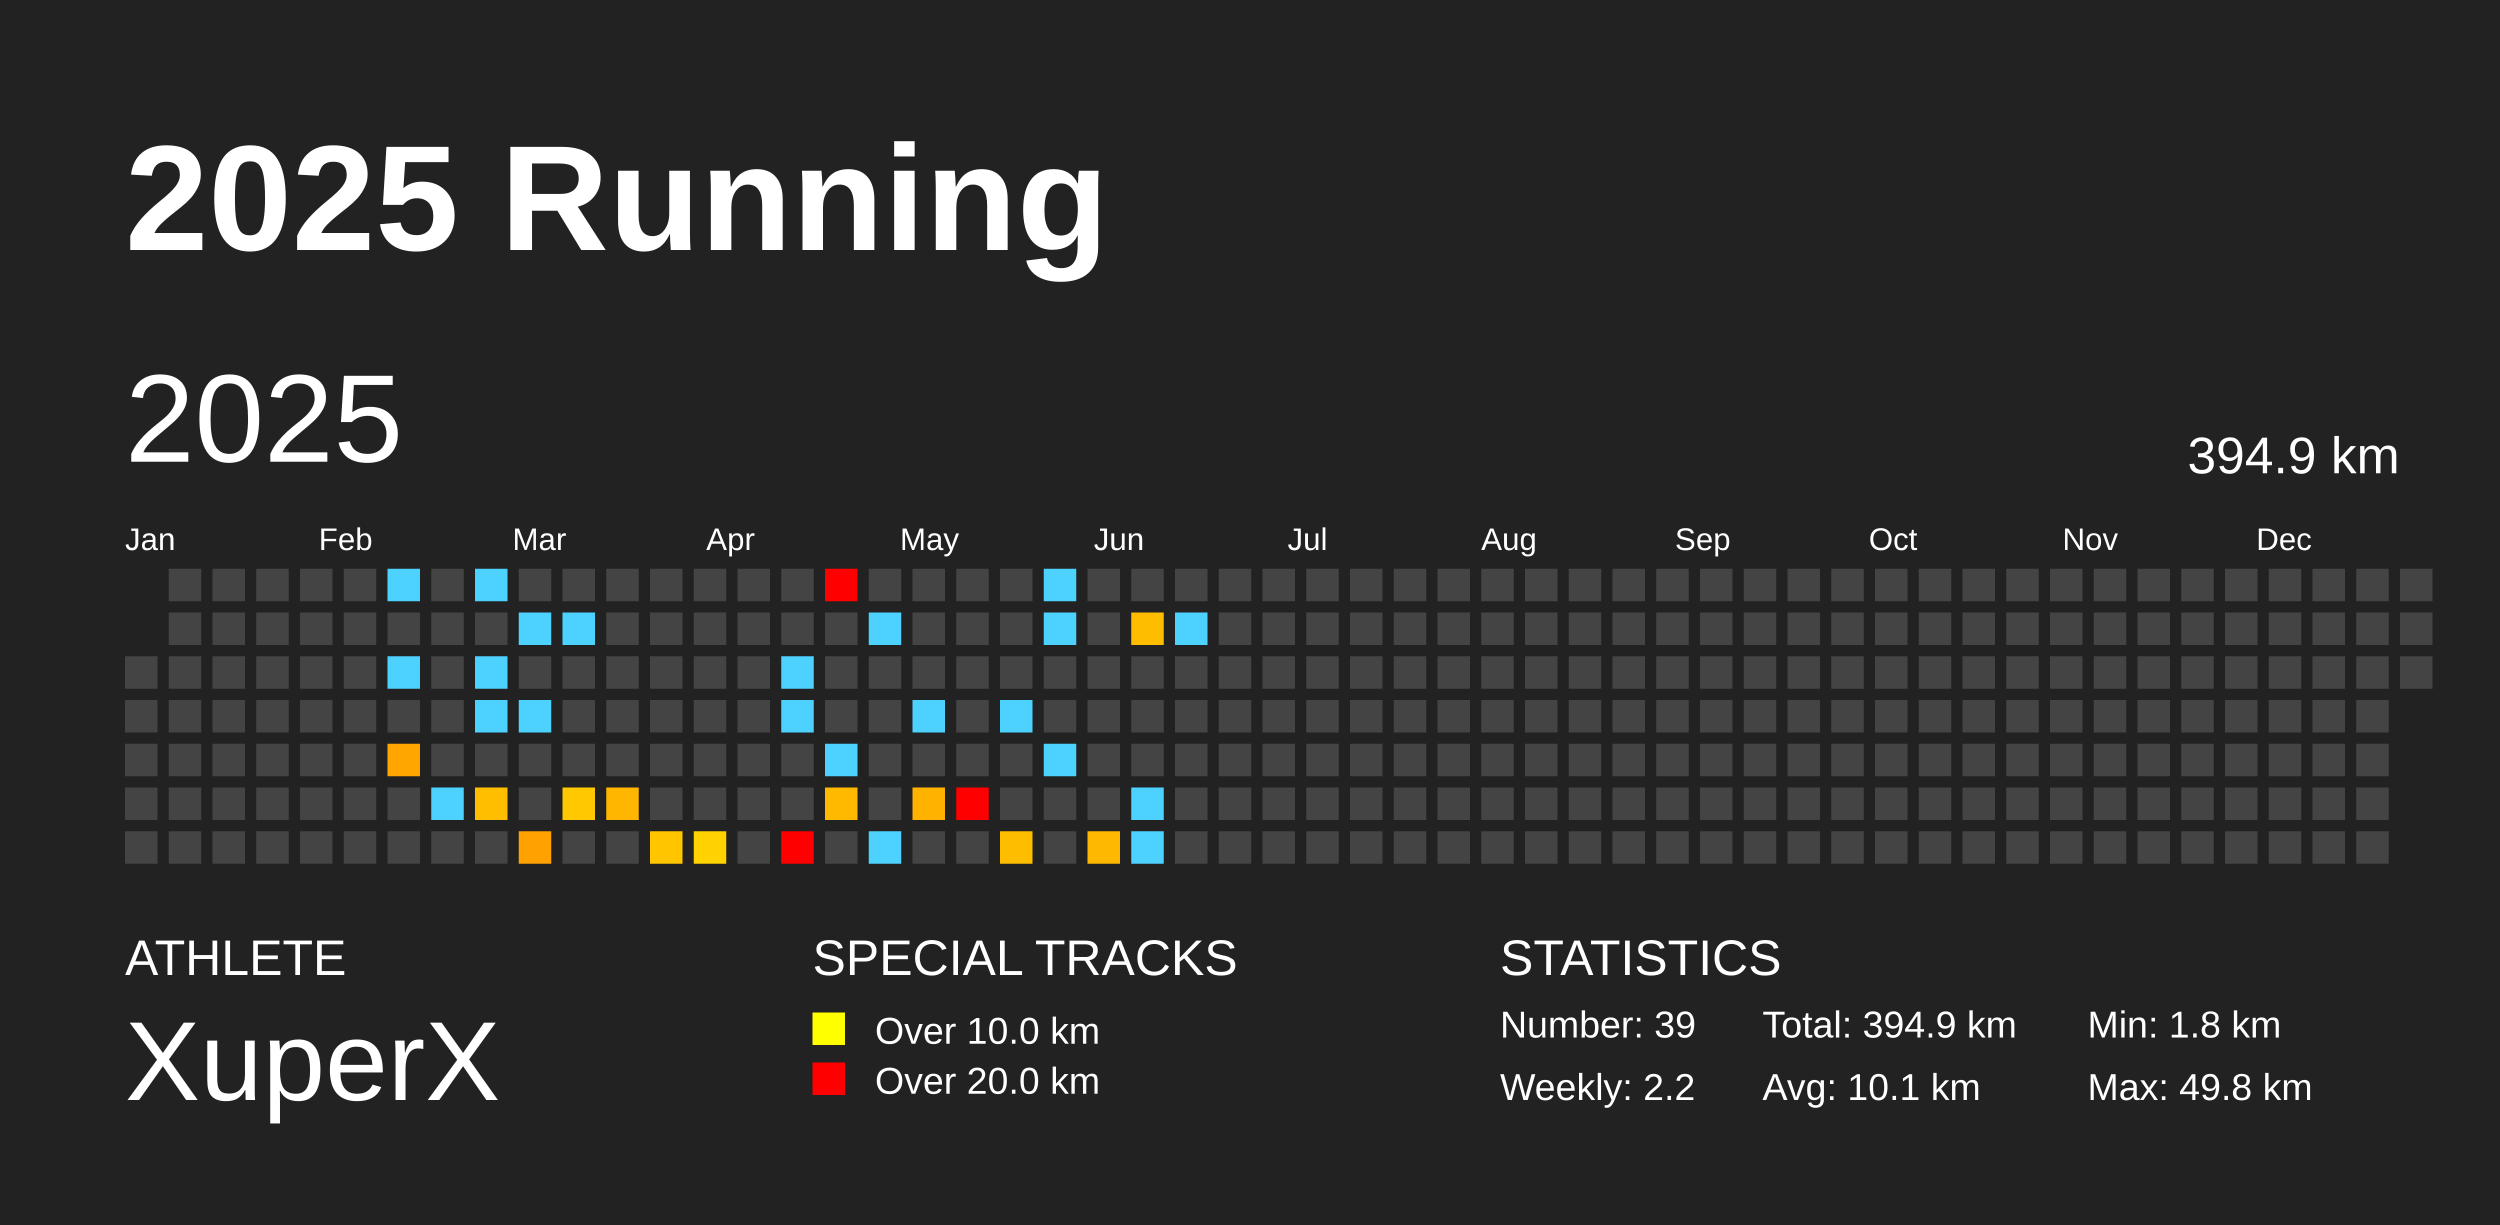
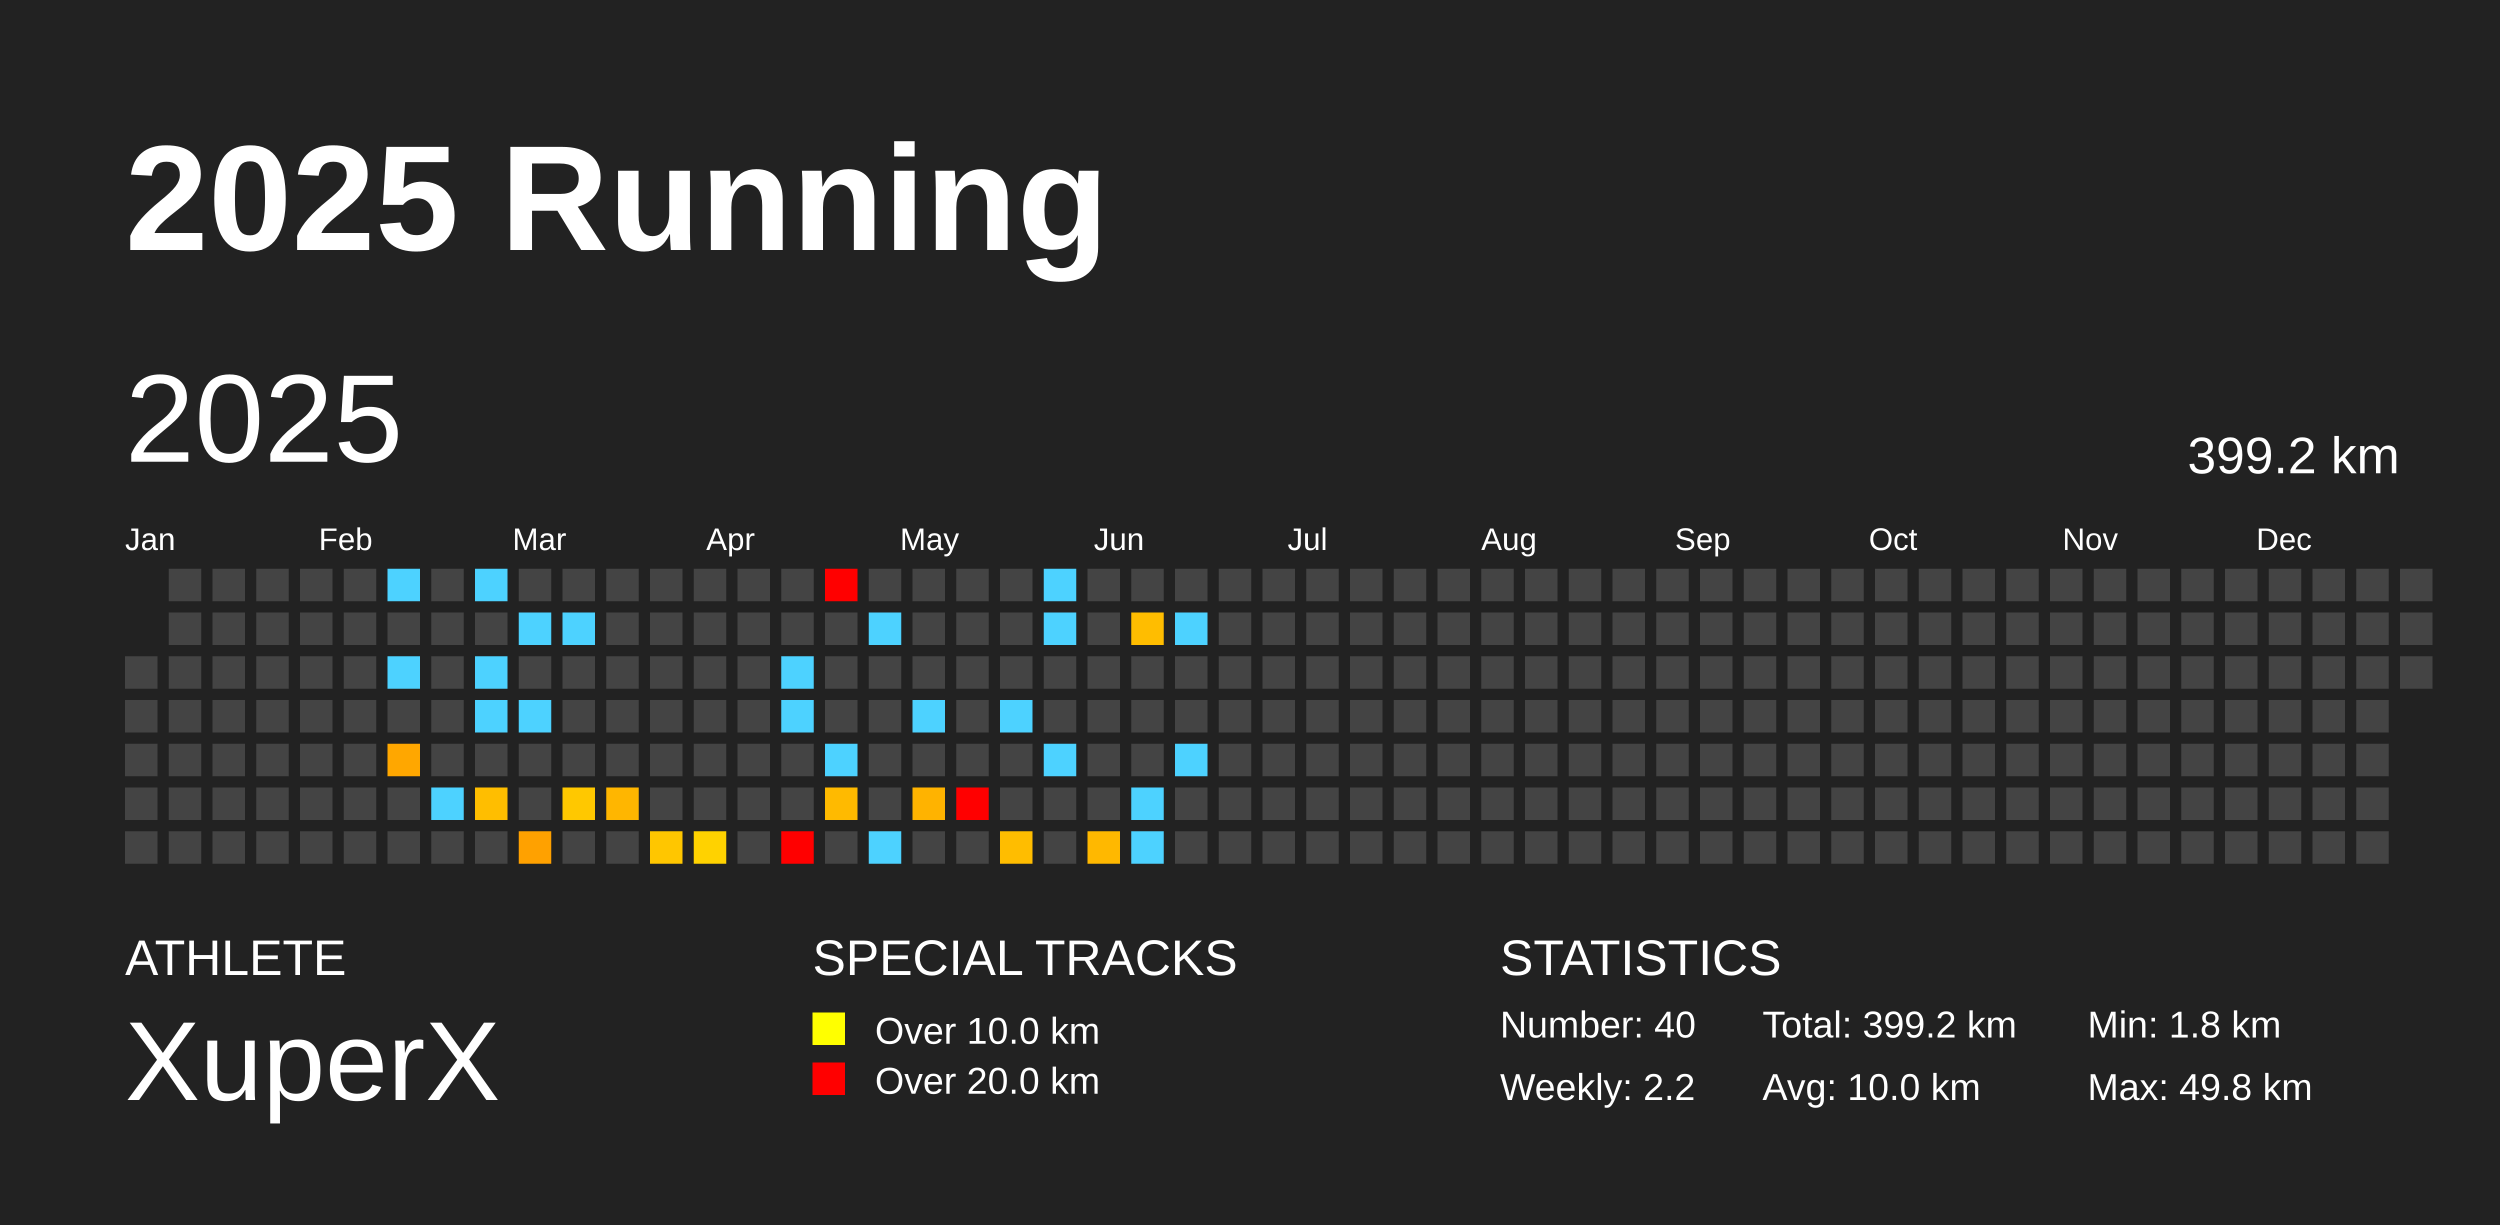
<svg xmlns="http://www.w3.org/2000/svg" baseProfile="full" height="98mm" version="1.1" viewBox="0,0,200,98" width="200mm">
  <defs />
  <rect fill="#222222" height="98" width="200" x="0" y="0" />
  <text fill="#FFFFFF" style="font-size:12px; font-family:Arial; font-weight:bold;" x="10" y="20">2025 Running</text>
  <text fill="#FFFFFF" style="font-size:4px; font-family:Arial" x="10" y="78">ATHLETE</text>
  <text fill="#FFFFFF" style="font-size:9px; font-family:Arial" x="10" y="88">XuperX</text>
  <text fill="#FFFFFF" style="font-size:4px; font-family:Arial" x="65" y="78">SPECIAL TRACKS</text>
  <rect fill="yellow" height="2.6" width="2.6" x="65" y="81" />
  <text fill="#FFFFFF" style="font-size:3px; font-family:Arial" x="70" y="83.5">Over 10.0 km</text>
  <rect fill="red" height="2.6" width="2.6" x="65" y="85" />
  <text fill="#FFFFFF" style="font-size:3px; font-family:Arial" x="70" y="87.5">Over 20.0 km</text>
  <text fill="#FFFFFF" style="font-size:4px; font-family:Arial" x="120" y="78">STATISTICS</text>
-   <text fill="#FFFFFF" style="font-size:3px; font-family:Arial" x="120" y="83">Number: 39</text>
+   <text fill="#FFFFFF" style="font-size:3px; font-family:Arial" x="120" y="83">Number: 40</text>
  <text fill="#FFFFFF" style="font-size:3px; font-family:Arial" x="120" y="88">Weekly: 2.2</text>
-   <text fill="#FFFFFF" style="font-size:3px; font-family:Arial" x="141" y="83">Total: 394.9 km</text>
-   <text fill="#FFFFFF" style="font-size:3px; font-family:Arial" x="141" y="88">Avg: 10.1 km</text>
+   <text fill="#FFFFFF" style="font-size:3px; font-family:Arial" x="141" y="83">Total: 399.2 km</text>
+   <text fill="#FFFFFF" style="font-size:3px; font-family:Arial" x="141" y="88">Avg: 10.0 km</text>
  <text fill="#FFFFFF" style="font-size:3px; font-family:Arial" x="167" y="83">Min: 1.8 km</text>
  <text fill="#FFFFFF" style="font-size:3px; font-family:Arial" x="167" y="88">Max: 49.8 km</text>
  <text dominant-baseline="hanging" fill="#FFFFFF" style="font-size:10.0px; font-family:Arial;" x="10" y="30">2025</text>
-   <text dominant-baseline="hanging" fill="#FFFFFF" style="font-size:4.125px; font-family:Arial;" x="175" y="35">394.9 km</text>
+   <text dominant-baseline="hanging" fill="#FFFFFF" style="font-size:4.125px; font-family:Arial;" x="175" y="35">399.2 km</text>
  <text fill="#FFFFFF" style="font-size:2.5px; font-family:Arial" x="10.0" y="44">Jan</text>
  <text fill="#FFFFFF" style="font-size:2.5px; font-family:Arial" x="25.5" y="44">Feb</text>
  <text fill="#FFFFFF" style="font-size:2.5px; font-family:Arial" x="41.0" y="44">Mar</text>
  <text fill="#FFFFFF" style="font-size:2.5px; font-family:Arial" x="56.5" y="44">Apr</text>
  <text fill="#FFFFFF" style="font-size:2.5px; font-family:Arial" x="72.0" y="44">May</text>
  <text fill="#FFFFFF" style="font-size:2.5px; font-family:Arial" x="87.5" y="44">Jun</text>
  <text fill="#FFFFFF" style="font-size:2.5px; font-family:Arial" x="103.0" y="44">Jul</text>
  <text fill="#FFFFFF" style="font-size:2.5px; font-family:Arial" x="118.5" y="44">Aug</text>
  <text fill="#FFFFFF" style="font-size:2.5px; font-family:Arial" x="134.0" y="44">Sep</text>
  <text fill="#FFFFFF" style="font-size:2.5px; font-family:Arial" x="149.5" y="44">Oct</text>
  <text fill="#FFFFFF" style="font-size:2.5px; font-family:Arial" x="165.0" y="44">Nov</text>
  <text fill="#FFFFFF" style="font-size:2.5px; font-family:Arial" x="180.5" y="44">Dec</text>
  <rect fill="#444444" height="2.6" width="2.6" x="10.0" y="52.5" />
  <rect fill="#444444" height="2.6" width="2.6" x="10.0" y="56.0" />
  <rect fill="#444444" height="2.6" width="2.6" x="10.0" y="59.5" />
  <rect fill="#444444" height="2.6" width="2.6" x="10.0" y="63.0" />
  <rect fill="#444444" height="2.6" width="2.6" x="10.0" y="66.5" />
  <rect fill="#444444" height="2.6" width="2.6" x="13.5" y="45.5" />
  <rect fill="#444444" height="2.6" width="2.6" x="13.5" y="49.0" />
  <rect fill="#444444" height="2.6" width="2.6" x="13.5" y="52.5" />
  <rect fill="#444444" height="2.6" width="2.6" x="13.5" y="56.0" />
  <rect fill="#444444" height="2.6" width="2.6" x="13.5" y="59.5" />
  <rect fill="#444444" height="2.6" width="2.6" x="13.5" y="63.0" />
  <rect fill="#444444" height="2.6" width="2.6" x="13.5" y="66.5" />
  <rect fill="#444444" height="2.6" width="2.6" x="17.0" y="45.5" />
  <rect fill="#444444" height="2.6" width="2.6" x="17.0" y="49.0" />
  <rect fill="#444444" height="2.6" width="2.6" x="17.0" y="52.5" />
  <rect fill="#444444" height="2.6" width="2.6" x="17.0" y="56.0" />
  <rect fill="#444444" height="2.6" width="2.6" x="17.0" y="59.5" />
  <rect fill="#444444" height="2.6" width="2.6" x="17.0" y="63.0" />
  <rect fill="#444444" height="2.6" width="2.6" x="17.0" y="66.5" />
  <rect fill="#444444" height="2.6" width="2.6" x="20.5" y="45.5" />
  <rect fill="#444444" height="2.6" width="2.6" x="20.5" y="49.0" />
  <rect fill="#444444" height="2.6" width="2.6" x="20.5" y="52.5" />
  <rect fill="#444444" height="2.6" width="2.6" x="20.5" y="56.0" />
  <rect fill="#444444" height="2.6" width="2.6" x="20.5" y="59.5" />
  <rect fill="#444444" height="2.6" width="2.6" x="20.5" y="63.0" />
  <rect fill="#444444" height="2.6" width="2.6" x="20.5" y="66.5" />
  <rect fill="#444444" height="2.6" width="2.6" x="24.0" y="45.5" />
  <rect fill="#444444" height="2.6" width="2.6" x="24.0" y="49.0" />
  <rect fill="#444444" height="2.6" width="2.6" x="24.0" y="52.5" />
  <rect fill="#444444" height="2.6" width="2.6" x="24.0" y="56.0" />
  <rect fill="#444444" height="2.6" width="2.6" x="24.0" y="59.5" />
  <rect fill="#444444" height="2.6" width="2.6" x="24.0" y="63.0" />
  <rect fill="#444444" height="2.6" width="2.6" x="24.0" y="66.5" />
  <rect fill="#444444" height="2.6" width="2.6" x="27.5" y="45.5" />
  <rect fill="#444444" height="2.6" width="2.6" x="27.5" y="49.0" />
  <rect fill="#444444" height="2.6" width="2.6" x="27.5" y="52.5" />
  <rect fill="#444444" height="2.6" width="2.6" x="27.5" y="56.0" />
  <rect fill="#444444" height="2.6" width="2.6" x="27.5" y="59.5" />
  <rect fill="#444444" height="2.6" width="2.6" x="27.5" y="63.0" />
  <rect fill="#444444" height="2.6" width="2.6" x="27.5" y="66.5" />
  <rect fill="#4dd2ff" height="2.6" width="2.6" x="31.0" y="45.5" />
  <rect fill="#444444" height="2.6" width="2.6" x="31.0" y="49.0" />
  <rect fill="#4dd2ff" height="2.6" width="2.6" x="31.0" y="52.5" />
  <rect fill="#444444" height="2.6" width="2.6" x="31.0" y="56.0" />
  <rect fill="#ffa700" height="2.6" width="2.6" x="31.0" y="59.5" />
  <rect fill="#444444" height="2.6" width="2.6" x="31.0" y="63.0" />
  <rect fill="#444444" height="2.6" width="2.6" x="31.0" y="66.5" />
  <rect fill="#444444" height="2.6" width="2.6" x="34.5" y="45.5" />
  <rect fill="#444444" height="2.6" width="2.6" x="34.5" y="49.0" />
  <rect fill="#444444" height="2.6" width="2.6" x="34.5" y="52.5" />
  <rect fill="#444444" height="2.6" width="2.6" x="34.5" y="56.0" />
  <rect fill="#444444" height="2.6" width="2.6" x="34.5" y="59.5" />
  <rect fill="#4dd2ff" height="2.6" width="2.6" x="34.5" y="63.0" />
  <rect fill="#444444" height="2.6" width="2.6" x="34.5" y="66.5" />
  <rect fill="#4dd2ff" height="2.6" width="2.6" x="38.0" y="45.5" />
  <rect fill="#444444" height="2.6" width="2.6" x="38.0" y="49.0" />
  <rect fill="#4dd2ff" height="2.6" width="2.6" x="38.0" y="52.5" />
  <rect fill="#4dd2ff" height="2.6" width="2.6" x="38.0" y="56.0" />
  <rect fill="#444444" height="2.6" width="2.6" x="38.0" y="59.5" />
  <rect fill="#ffbe00" height="2.6" width="2.6" x="38.0" y="63.0" />
  <rect fill="#444444" height="2.6" width="2.6" x="38.0" y="66.5" />
  <rect fill="#444444" height="2.6" width="2.6" x="41.5" y="45.5" />
  <rect fill="#4dd2ff" height="2.6" width="2.6" x="41.5" y="49.0" />
  <rect fill="#444444" height="2.6" width="2.6" x="41.5" y="52.5" />
  <rect fill="#4dd2ff" height="2.6" width="2.6" x="41.5" y="56.0" />
  <rect fill="#444444" height="2.6" width="2.6" x="41.5" y="59.5" />
  <rect fill="#444444" height="2.6" width="2.6" x="41.5" y="63.0" />
  <rect fill="#ffa100" height="2.6" width="2.6" x="41.5" y="66.5" />
  <rect fill="#444444" height="2.6" width="2.6" x="45.0" y="45.5" />
  <rect fill="#4dd2ff" height="2.6" width="2.6" x="45.0" y="49.0" />
  <rect fill="#444444" height="2.6" width="2.6" x="45.0" y="52.5" />
  <rect fill="#444444" height="2.6" width="2.6" x="45.0" y="56.0" />
  <rect fill="#444444" height="2.6" width="2.6" x="45.0" y="59.5" />
  <rect fill="#ffc800" height="2.6" width="2.6" x="45.0" y="63.0" />
  <rect fill="#444444" height="2.6" width="2.6" x="45.0" y="66.5" />
  <rect fill="#444444" height="2.6" width="2.6" x="48.5" y="45.5" />
  <rect fill="#444444" height="2.6" width="2.6" x="48.5" y="49.0" />
  <rect fill="#444444" height="2.6" width="2.6" x="48.5" y="52.5" />
  <rect fill="#444444" height="2.6" width="2.6" x="48.5" y="56.0" />
  <rect fill="#444444" height="2.6" width="2.6" x="48.5" y="59.5" />
  <rect fill="#ffb600" height="2.6" width="2.6" x="48.5" y="63.0" />
  <rect fill="#444444" height="2.6" width="2.6" x="48.5" y="66.5" />
  <rect fill="#444444" height="2.6" width="2.6" x="52.0" y="45.5" />
  <rect fill="#444444" height="2.6" width="2.6" x="52.0" y="49.0" />
  <rect fill="#444444" height="2.6" width="2.6" x="52.0" y="52.5" />
  <rect fill="#444444" height="2.6" width="2.6" x="52.0" y="56.0" />
  <rect fill="#444444" height="2.6" width="2.6" x="52.0" y="59.5" />
  <rect fill="#444444" height="2.6" width="2.6" x="52.0" y="63.0" />
  <rect fill="#ffc600" height="2.6" width="2.6" x="52.0" y="66.5" />
  <rect fill="#444444" height="2.6" width="2.6" x="55.5" y="45.5" />
  <rect fill="#444444" height="2.6" width="2.6" x="55.5" y="49.0" />
  <rect fill="#444444" height="2.6" width="2.6" x="55.5" y="52.5" />
  <rect fill="#444444" height="2.6" width="2.6" x="55.5" y="56.0" />
  <rect fill="#444444" height="2.6" width="2.6" x="55.5" y="59.5" />
  <rect fill="#444444" height="2.6" width="2.6" x="55.5" y="63.0" />
  <rect fill="#ffd200" height="2.6" width="2.6" x="55.5" y="66.5" />
  <rect fill="#444444" height="2.6" width="2.6" x="59.0" y="45.5" />
  <rect fill="#444444" height="2.6" width="2.6" x="59.0" y="49.0" />
  <rect fill="#444444" height="2.6" width="2.6" x="59.0" y="52.5" />
  <rect fill="#444444" height="2.6" width="2.6" x="59.0" y="56.0" />
  <rect fill="#444444" height="2.6" width="2.6" x="59.0" y="59.5" />
  <rect fill="#444444" height="2.6" width="2.6" x="59.0" y="63.0" />
  <rect fill="#444444" height="2.6" width="2.6" x="59.0" y="66.5" />
  <rect fill="#444444" height="2.6" width="2.6" x="62.5" y="45.5" />
  <rect fill="#444444" height="2.6" width="2.6" x="62.5" y="49.0" />
  <rect fill="#4dd2ff" height="2.6" width="2.6" x="62.5" y="52.5" />
  <rect fill="#4dd2ff" height="2.6" width="2.6" x="62.5" y="56.0" />
  <rect fill="#444444" height="2.6" width="2.6" x="62.5" y="59.5" />
  <rect fill="#444444" height="2.6" width="2.6" x="62.5" y="63.0" />
  <rect fill="red" height="2.6" width="2.6" x="62.5" y="66.5" />
  <rect fill="red" height="2.6" width="2.6" x="66.0" y="45.5" />
  <rect fill="#444444" height="2.6" width="2.6" x="66.0" y="49.0" />
  <rect fill="#444444" height="2.6" width="2.6" x="66.0" y="52.5" />
  <rect fill="#444444" height="2.6" width="2.6" x="66.0" y="56.0" />
  <rect fill="#4dd2ff" height="2.6" width="2.6" x="66.0" y="59.5" />
  <rect fill="#ffba00" height="2.6" width="2.6" x="66.0" y="63.0" />
  <rect fill="#444444" height="2.6" width="2.6" x="66.0" y="66.5" />
  <rect fill="#444444" height="2.6" width="2.6" x="69.5" y="45.5" />
  <rect fill="#4dd2ff" height="2.6" width="2.6" x="69.5" y="49.0" />
  <rect fill="#444444" height="2.6" width="2.6" x="69.5" y="52.5" />
  <rect fill="#444444" height="2.6" width="2.6" x="69.5" y="56.0" />
  <rect fill="#444444" height="2.6" width="2.6" x="69.5" y="59.5" />
  <rect fill="#444444" height="2.6" width="2.6" x="69.5" y="63.0" />
  <rect fill="#4dd2ff" height="2.6" width="2.6" x="69.5" y="66.5" />
  <rect fill="#444444" height="2.6" width="2.6" x="73.0" y="45.5" />
  <rect fill="#444444" height="2.6" width="2.6" x="73.0" y="49.0" />
  <rect fill="#444444" height="2.6" width="2.6" x="73.0" y="52.5" />
  <rect fill="#4dd2ff" height="2.6" width="2.6" x="73.0" y="56.0" />
  <rect fill="#444444" height="2.6" width="2.6" x="73.0" y="59.5" />
  <rect fill="#ffb300" height="2.6" width="2.6" x="73.0" y="63.0" />
  <rect fill="#444444" height="2.6" width="2.6" x="73.0" y="66.5" />
  <rect fill="#444444" height="2.6" width="2.6" x="76.5" y="45.5" />
  <rect fill="#444444" height="2.6" width="2.6" x="76.5" y="49.0" />
  <rect fill="#444444" height="2.6" width="2.6" x="76.5" y="52.5" />
  <rect fill="#444444" height="2.6" width="2.6" x="76.5" y="56.0" />
  <rect fill="#444444" height="2.6" width="2.6" x="76.5" y="59.5" />
  <rect fill="red" height="2.6" width="2.6" x="76.5" y="63.0" />
  <rect fill="#444444" height="2.6" width="2.6" x="76.5" y="66.5" />
  <rect fill="#444444" height="2.6" width="2.6" x="80.0" y="45.5" />
  <rect fill="#444444" height="2.6" width="2.6" x="80.0" y="49.0" />
  <rect fill="#444444" height="2.6" width="2.6" x="80.0" y="52.5" />
  <rect fill="#4dd2ff" height="2.6" width="2.6" x="80.0" y="56.0" />
  <rect fill="#444444" height="2.6" width="2.6" x="80.0" y="59.5" />
  <rect fill="#444444" height="2.6" width="2.6" x="80.0" y="63.0" />
  <rect fill="#ffbd00" height="2.6" width="2.6" x="80.0" y="66.5" />
  <rect fill="#4dd2ff" height="2.6" width="2.6" x="83.5" y="45.5" />
  <rect fill="#4dd2ff" height="2.6" width="2.6" x="83.5" y="49.0" />
  <rect fill="#444444" height="2.6" width="2.6" x="83.5" y="52.5" />
  <rect fill="#444444" height="2.6" width="2.6" x="83.5" y="56.0" />
  <rect fill="#4dd2ff" height="2.6" width="2.6" x="83.5" y="59.5" />
  <rect fill="#444444" height="2.6" width="2.6" x="83.5" y="63.0" />
  <rect fill="#444444" height="2.6" width="2.6" x="83.5" y="66.5" />
  <rect fill="#444444" height="2.6" width="2.6" x="87.0" y="45.5" />
  <rect fill="#444444" height="2.6" width="2.6" x="87.0" y="49.0" />
  <rect fill="#444444" height="2.6" width="2.6" x="87.0" y="52.5" />
  <rect fill="#444444" height="2.6" width="2.6" x="87.0" y="56.0" />
  <rect fill="#444444" height="2.6" width="2.6" x="87.0" y="59.5" />
  <rect fill="#444444" height="2.6" width="2.6" x="87.0" y="63.0" />
  <rect fill="#ffb800" height="2.6" width="2.6" x="87.0" y="66.5" />
  <rect fill="#444444" height="2.6" width="2.6" x="90.5" y="45.5" />
  <rect fill="#ffbd00" height="2.6" width="2.6" x="90.5" y="49.0" />
  <rect fill="#444444" height="2.6" width="2.6" x="90.5" y="52.5" />
  <rect fill="#444444" height="2.6" width="2.6" x="90.5" y="56.0" />
  <rect fill="#444444" height="2.6" width="2.6" x="90.5" y="59.5" />
  <rect fill="#4dd2ff" height="2.6" width="2.6" x="90.5" y="63.0" />
  <rect fill="#4dd2ff" height="2.6" width="2.6" x="90.5" y="66.5" />
  <rect fill="#444444" height="2.6" width="2.6" x="94.0" y="45.5" />
  <rect fill="#4dd2ff" height="2.6" width="2.6" x="94.0" y="49.0" />
  <rect fill="#444444" height="2.6" width="2.6" x="94.0" y="52.5" />
  <rect fill="#444444" height="2.6" width="2.6" x="94.0" y="56.0" />
-   <rect fill="#444444" height="2.6" width="2.6" x="94.0" y="59.5" />
+   <rect fill="#4dd2ff" height="2.6" width="2.6" x="94.0" y="59.5" />
  <rect fill="#444444" height="2.6" width="2.6" x="94.0" y="63.0" />
  <rect fill="#444444" height="2.6" width="2.6" x="94.0" y="66.5" />
  <rect fill="#444444" height="2.6" width="2.6" x="97.5" y="45.5" />
  <rect fill="#444444" height="2.6" width="2.6" x="97.5" y="49.0" />
  <rect fill="#444444" height="2.6" width="2.6" x="97.5" y="52.5" />
  <rect fill="#444444" height="2.6" width="2.6" x="97.5" y="56.0" />
  <rect fill="#444444" height="2.6" width="2.6" x="97.5" y="59.5" />
  <rect fill="#444444" height="2.6" width="2.6" x="97.5" y="63.0" />
  <rect fill="#444444" height="2.6" width="2.6" x="97.5" y="66.5" />
  <rect fill="#444444" height="2.6" width="2.6" x="101.0" y="45.5" />
  <rect fill="#444444" height="2.6" width="2.6" x="101.0" y="49.0" />
  <rect fill="#444444" height="2.6" width="2.6" x="101.0" y="52.5" />
  <rect fill="#444444" height="2.6" width="2.6" x="101.0" y="56.0" />
  <rect fill="#444444" height="2.6" width="2.6" x="101.0" y="59.5" />
  <rect fill="#444444" height="2.6" width="2.6" x="101.0" y="63.0" />
  <rect fill="#444444" height="2.6" width="2.6" x="101.0" y="66.5" />
  <rect fill="#444444" height="2.6" width="2.6" x="104.5" y="45.5" />
  <rect fill="#444444" height="2.6" width="2.6" x="104.5" y="49.0" />
  <rect fill="#444444" height="2.6" width="2.6" x="104.5" y="52.5" />
  <rect fill="#444444" height="2.6" width="2.6" x="104.5" y="56.0" />
  <rect fill="#444444" height="2.6" width="2.6" x="104.5" y="59.5" />
  <rect fill="#444444" height="2.6" width="2.6" x="104.5" y="63.0" />
  <rect fill="#444444" height="2.6" width="2.6" x="104.5" y="66.5" />
  <rect fill="#444444" height="2.6" width="2.6" x="108.0" y="45.5" />
  <rect fill="#444444" height="2.6" width="2.6" x="108.0" y="49.0" />
  <rect fill="#444444" height="2.6" width="2.6" x="108.0" y="52.5" />
  <rect fill="#444444" height="2.6" width="2.6" x="108.0" y="56.0" />
  <rect fill="#444444" height="2.6" width="2.6" x="108.0" y="59.5" />
  <rect fill="#444444" height="2.6" width="2.6" x="108.0" y="63.0" />
  <rect fill="#444444" height="2.6" width="2.6" x="108.0" y="66.5" />
  <rect fill="#444444" height="2.6" width="2.6" x="111.5" y="45.5" />
  <rect fill="#444444" height="2.6" width="2.6" x="111.5" y="49.0" />
  <rect fill="#444444" height="2.6" width="2.6" x="111.5" y="52.5" />
  <rect fill="#444444" height="2.6" width="2.6" x="111.5" y="56.0" />
  <rect fill="#444444" height="2.6" width="2.6" x="111.5" y="59.5" />
  <rect fill="#444444" height="2.6" width="2.6" x="111.5" y="63.0" />
  <rect fill="#444444" height="2.6" width="2.6" x="111.5" y="66.5" />
  <rect fill="#444444" height="2.6" width="2.6" x="115.0" y="45.5" />
  <rect fill="#444444" height="2.6" width="2.6" x="115.0" y="49.0" />
  <rect fill="#444444" height="2.6" width="2.6" x="115.0" y="52.5" />
  <rect fill="#444444" height="2.6" width="2.6" x="115.0" y="56.0" />
  <rect fill="#444444" height="2.6" width="2.6" x="115.0" y="59.5" />
  <rect fill="#444444" height="2.6" width="2.6" x="115.0" y="63.0" />
  <rect fill="#444444" height="2.6" width="2.6" x="115.0" y="66.5" />
  <rect fill="#444444" height="2.6" width="2.6" x="118.5" y="45.5" />
  <rect fill="#444444" height="2.6" width="2.6" x="118.5" y="49.0" />
  <rect fill="#444444" height="2.6" width="2.6" x="118.5" y="52.5" />
  <rect fill="#444444" height="2.6" width="2.6" x="118.5" y="56.0" />
  <rect fill="#444444" height="2.6" width="2.6" x="118.5" y="59.5" />
  <rect fill="#444444" height="2.6" width="2.6" x="118.5" y="63.0" />
  <rect fill="#444444" height="2.6" width="2.6" x="118.5" y="66.5" />
  <rect fill="#444444" height="2.6" width="2.6" x="122.0" y="45.5" />
  <rect fill="#444444" height="2.6" width="2.6" x="122.0" y="49.0" />
  <rect fill="#444444" height="2.6" width="2.6" x="122.0" y="52.5" />
  <rect fill="#444444" height="2.6" width="2.6" x="122.0" y="56.0" />
  <rect fill="#444444" height="2.6" width="2.6" x="122.0" y="59.5" />
  <rect fill="#444444" height="2.6" width="2.6" x="122.0" y="63.0" />
  <rect fill="#444444" height="2.6" width="2.6" x="122.0" y="66.5" />
  <rect fill="#444444" height="2.6" width="2.6" x="125.5" y="45.5" />
  <rect fill="#444444" height="2.6" width="2.6" x="125.5" y="49.0" />
  <rect fill="#444444" height="2.6" width="2.6" x="125.5" y="52.5" />
  <rect fill="#444444" height="2.6" width="2.6" x="125.5" y="56.0" />
  <rect fill="#444444" height="2.6" width="2.6" x="125.5" y="59.5" />
  <rect fill="#444444" height="2.6" width="2.6" x="125.5" y="63.0" />
  <rect fill="#444444" height="2.6" width="2.6" x="125.5" y="66.5" />
  <rect fill="#444444" height="2.6" width="2.6" x="129.0" y="45.5" />
  <rect fill="#444444" height="2.6" width="2.6" x="129.0" y="49.0" />
  <rect fill="#444444" height="2.6" width="2.6" x="129.0" y="52.5" />
  <rect fill="#444444" height="2.6" width="2.6" x="129.0" y="56.0" />
  <rect fill="#444444" height="2.6" width="2.6" x="129.0" y="59.5" />
  <rect fill="#444444" height="2.6" width="2.6" x="129.0" y="63.0" />
  <rect fill="#444444" height="2.6" width="2.6" x="129.0" y="66.5" />
  <rect fill="#444444" height="2.6" width="2.6" x="132.5" y="45.5" />
  <rect fill="#444444" height="2.6" width="2.6" x="132.5" y="49.0" />
  <rect fill="#444444" height="2.6" width="2.6" x="132.5" y="52.5" />
  <rect fill="#444444" height="2.6" width="2.6" x="132.5" y="56.0" />
  <rect fill="#444444" height="2.6" width="2.6" x="132.5" y="59.5" />
  <rect fill="#444444" height="2.6" width="2.6" x="132.5" y="63.0" />
  <rect fill="#444444" height="2.6" width="2.6" x="132.5" y="66.5" />
  <rect fill="#444444" height="2.6" width="2.6" x="136.0" y="45.5" />
  <rect fill="#444444" height="2.6" width="2.6" x="136.0" y="49.0" />
  <rect fill="#444444" height="2.6" width="2.6" x="136.0" y="52.5" />
  <rect fill="#444444" height="2.6" width="2.6" x="136.0" y="56.0" />
  <rect fill="#444444" height="2.6" width="2.6" x="136.0" y="59.5" />
  <rect fill="#444444" height="2.6" width="2.6" x="136.0" y="63.0" />
  <rect fill="#444444" height="2.6" width="2.6" x="136.0" y="66.5" />
  <rect fill="#444444" height="2.6" width="2.6" x="139.5" y="45.5" />
  <rect fill="#444444" height="2.6" width="2.6" x="139.5" y="49.0" />
  <rect fill="#444444" height="2.6" width="2.6" x="139.5" y="52.5" />
  <rect fill="#444444" height="2.6" width="2.6" x="139.5" y="56.0" />
  <rect fill="#444444" height="2.6" width="2.6" x="139.5" y="59.5" />
  <rect fill="#444444" height="2.6" width="2.6" x="139.5" y="63.0" />
  <rect fill="#444444" height="2.6" width="2.6" x="139.5" y="66.5" />
  <rect fill="#444444" height="2.6" width="2.6" x="143.0" y="45.5" />
  <rect fill="#444444" height="2.6" width="2.6" x="143.0" y="49.0" />
  <rect fill="#444444" height="2.6" width="2.6" x="143.0" y="52.5" />
  <rect fill="#444444" height="2.6" width="2.6" x="143.0" y="56.0" />
  <rect fill="#444444" height="2.6" width="2.6" x="143.0" y="59.5" />
  <rect fill="#444444" height="2.6" width="2.6" x="143.0" y="63.0" />
  <rect fill="#444444" height="2.6" width="2.6" x="143.0" y="66.5" />
  <rect fill="#444444" height="2.6" width="2.6" x="146.5" y="45.5" />
  <rect fill="#444444" height="2.6" width="2.6" x="146.5" y="49.0" />
  <rect fill="#444444" height="2.6" width="2.6" x="146.5" y="52.5" />
  <rect fill="#444444" height="2.6" width="2.6" x="146.5" y="56.0" />
  <rect fill="#444444" height="2.6" width="2.6" x="146.5" y="59.5" />
  <rect fill="#444444" height="2.6" width="2.6" x="146.5" y="63.0" />
  <rect fill="#444444" height="2.6" width="2.6" x="146.5" y="66.5" />
  <rect fill="#444444" height="2.6" width="2.6" x="150.0" y="45.5" />
  <rect fill="#444444" height="2.6" width="2.6" x="150.0" y="49.0" />
  <rect fill="#444444" height="2.6" width="2.6" x="150.0" y="52.5" />
  <rect fill="#444444" height="2.6" width="2.6" x="150.0" y="56.0" />
  <rect fill="#444444" height="2.6" width="2.6" x="150.0" y="59.5" />
  <rect fill="#444444" height="2.6" width="2.6" x="150.0" y="63.0" />
  <rect fill="#444444" height="2.6" width="2.6" x="150.0" y="66.5" />
  <rect fill="#444444" height="2.6" width="2.6" x="153.5" y="45.5" />
  <rect fill="#444444" height="2.6" width="2.6" x="153.5" y="49.0" />
  <rect fill="#444444" height="2.6" width="2.6" x="153.5" y="52.5" />
  <rect fill="#444444" height="2.6" width="2.6" x="153.5" y="56.0" />
  <rect fill="#444444" height="2.6" width="2.6" x="153.5" y="59.5" />
  <rect fill="#444444" height="2.6" width="2.6" x="153.5" y="63.0" />
  <rect fill="#444444" height="2.6" width="2.6" x="153.5" y="66.5" />
  <rect fill="#444444" height="2.6" width="2.6" x="157.0" y="45.5" />
  <rect fill="#444444" height="2.6" width="2.6" x="157.0" y="49.0" />
  <rect fill="#444444" height="2.6" width="2.6" x="157.0" y="52.5" />
  <rect fill="#444444" height="2.6" width="2.6" x="157.0" y="56.0" />
  <rect fill="#444444" height="2.6" width="2.6" x="157.0" y="59.5" />
  <rect fill="#444444" height="2.6" width="2.6" x="157.0" y="63.0" />
  <rect fill="#444444" height="2.6" width="2.6" x="157.0" y="66.5" />
  <rect fill="#444444" height="2.6" width="2.6" x="160.5" y="45.5" />
  <rect fill="#444444" height="2.6" width="2.6" x="160.5" y="49.0" />
  <rect fill="#444444" height="2.6" width="2.6" x="160.5" y="52.5" />
  <rect fill="#444444" height="2.6" width="2.6" x="160.5" y="56.0" />
  <rect fill="#444444" height="2.6" width="2.6" x="160.5" y="59.5" />
  <rect fill="#444444" height="2.6" width="2.6" x="160.5" y="63.0" />
  <rect fill="#444444" height="2.6" width="2.6" x="160.5" y="66.5" />
  <rect fill="#444444" height="2.6" width="2.6" x="164.0" y="45.5" />
  <rect fill="#444444" height="2.6" width="2.6" x="164.0" y="49.0" />
  <rect fill="#444444" height="2.6" width="2.6" x="164.0" y="52.5" />
  <rect fill="#444444" height="2.6" width="2.6" x="164.0" y="56.0" />
  <rect fill="#444444" height="2.6" width="2.6" x="164.0" y="59.5" />
  <rect fill="#444444" height="2.6" width="2.6" x="164.0" y="63.0" />
  <rect fill="#444444" height="2.6" width="2.6" x="164.0" y="66.5" />
  <rect fill="#444444" height="2.6" width="2.6" x="167.5" y="45.5" />
  <rect fill="#444444" height="2.6" width="2.6" x="167.5" y="49.0" />
  <rect fill="#444444" height="2.6" width="2.6" x="167.5" y="52.5" />
  <rect fill="#444444" height="2.6" width="2.6" x="167.5" y="56.0" />
  <rect fill="#444444" height="2.6" width="2.6" x="167.5" y="59.5" />
  <rect fill="#444444" height="2.6" width="2.6" x="167.5" y="63.0" />
  <rect fill="#444444" height="2.6" width="2.6" x="167.5" y="66.5" />
  <rect fill="#444444" height="2.6" width="2.6" x="171.0" y="45.5" />
  <rect fill="#444444" height="2.6" width="2.6" x="171.0" y="49.0" />
  <rect fill="#444444" height="2.6" width="2.6" x="171.0" y="52.5" />
  <rect fill="#444444" height="2.6" width="2.6" x="171.0" y="56.0" />
  <rect fill="#444444" height="2.6" width="2.6" x="171.0" y="59.5" />
  <rect fill="#444444" height="2.6" width="2.6" x="171.0" y="63.0" />
  <rect fill="#444444" height="2.6" width="2.6" x="171.0" y="66.5" />
  <rect fill="#444444" height="2.6" width="2.6" x="174.5" y="45.5" />
  <rect fill="#444444" height="2.6" width="2.6" x="174.5" y="49.0" />
  <rect fill="#444444" height="2.6" width="2.6" x="174.5" y="52.5" />
  <rect fill="#444444" height="2.6" width="2.6" x="174.5" y="56.0" />
  <rect fill="#444444" height="2.6" width="2.6" x="174.5" y="59.5" />
  <rect fill="#444444" height="2.6" width="2.6" x="174.5" y="63.0" />
  <rect fill="#444444" height="2.6" width="2.6" x="174.5" y="66.5" />
  <rect fill="#444444" height="2.6" width="2.6" x="178.0" y="45.5" />
  <rect fill="#444444" height="2.6" width="2.6" x="178.0" y="49.0" />
  <rect fill="#444444" height="2.6" width="2.6" x="178.0" y="52.5" />
  <rect fill="#444444" height="2.6" width="2.6" x="178.0" y="56.0" />
  <rect fill="#444444" height="2.6" width="2.6" x="178.0" y="59.5" />
  <rect fill="#444444" height="2.6" width="2.6" x="178.0" y="63.0" />
  <rect fill="#444444" height="2.6" width="2.6" x="178.0" y="66.5" />
  <rect fill="#444444" height="2.6" width="2.6" x="181.5" y="45.5" />
  <rect fill="#444444" height="2.6" width="2.6" x="181.5" y="49.0" />
  <rect fill="#444444" height="2.6" width="2.6" x="181.5" y="52.5" />
  <rect fill="#444444" height="2.6" width="2.6" x="181.5" y="56.0" />
  <rect fill="#444444" height="2.6" width="2.6" x="181.5" y="59.5" />
  <rect fill="#444444" height="2.6" width="2.6" x="181.5" y="63.0" />
  <rect fill="#444444" height="2.6" width="2.6" x="181.5" y="66.5" />
  <rect fill="#444444" height="2.6" width="2.6" x="185.0" y="45.5" />
  <rect fill="#444444" height="2.6" width="2.6" x="185.0" y="49.0" />
  <rect fill="#444444" height="2.6" width="2.6" x="185.0" y="52.5" />
  <rect fill="#444444" height="2.6" width="2.6" x="185.0" y="56.0" />
  <rect fill="#444444" height="2.6" width="2.6" x="185.0" y="59.5" />
  <rect fill="#444444" height="2.6" width="2.6" x="185.0" y="63.0" />
  <rect fill="#444444" height="2.6" width="2.6" x="185.0" y="66.5" />
  <rect fill="#444444" height="2.6" width="2.6" x="188.5" y="45.5" />
  <rect fill="#444444" height="2.6" width="2.6" x="188.5" y="49.0" />
  <rect fill="#444444" height="2.6" width="2.6" x="188.5" y="52.5" />
  <rect fill="#444444" height="2.6" width="2.6" x="188.5" y="56.0" />
  <rect fill="#444444" height="2.6" width="2.6" x="188.5" y="59.5" />
  <rect fill="#444444" height="2.6" width="2.6" x="188.5" y="63.0" />
  <rect fill="#444444" height="2.6" width="2.6" x="188.5" y="66.5" />
  <rect fill="#444444" height="2.6" width="2.6" x="192.0" y="45.5" />
  <rect fill="#444444" height="2.6" width="2.6" x="192.0" y="49.0" />
  <rect fill="#444444" height="2.6" width="2.6" x="192.0" y="52.5" />
</svg>
